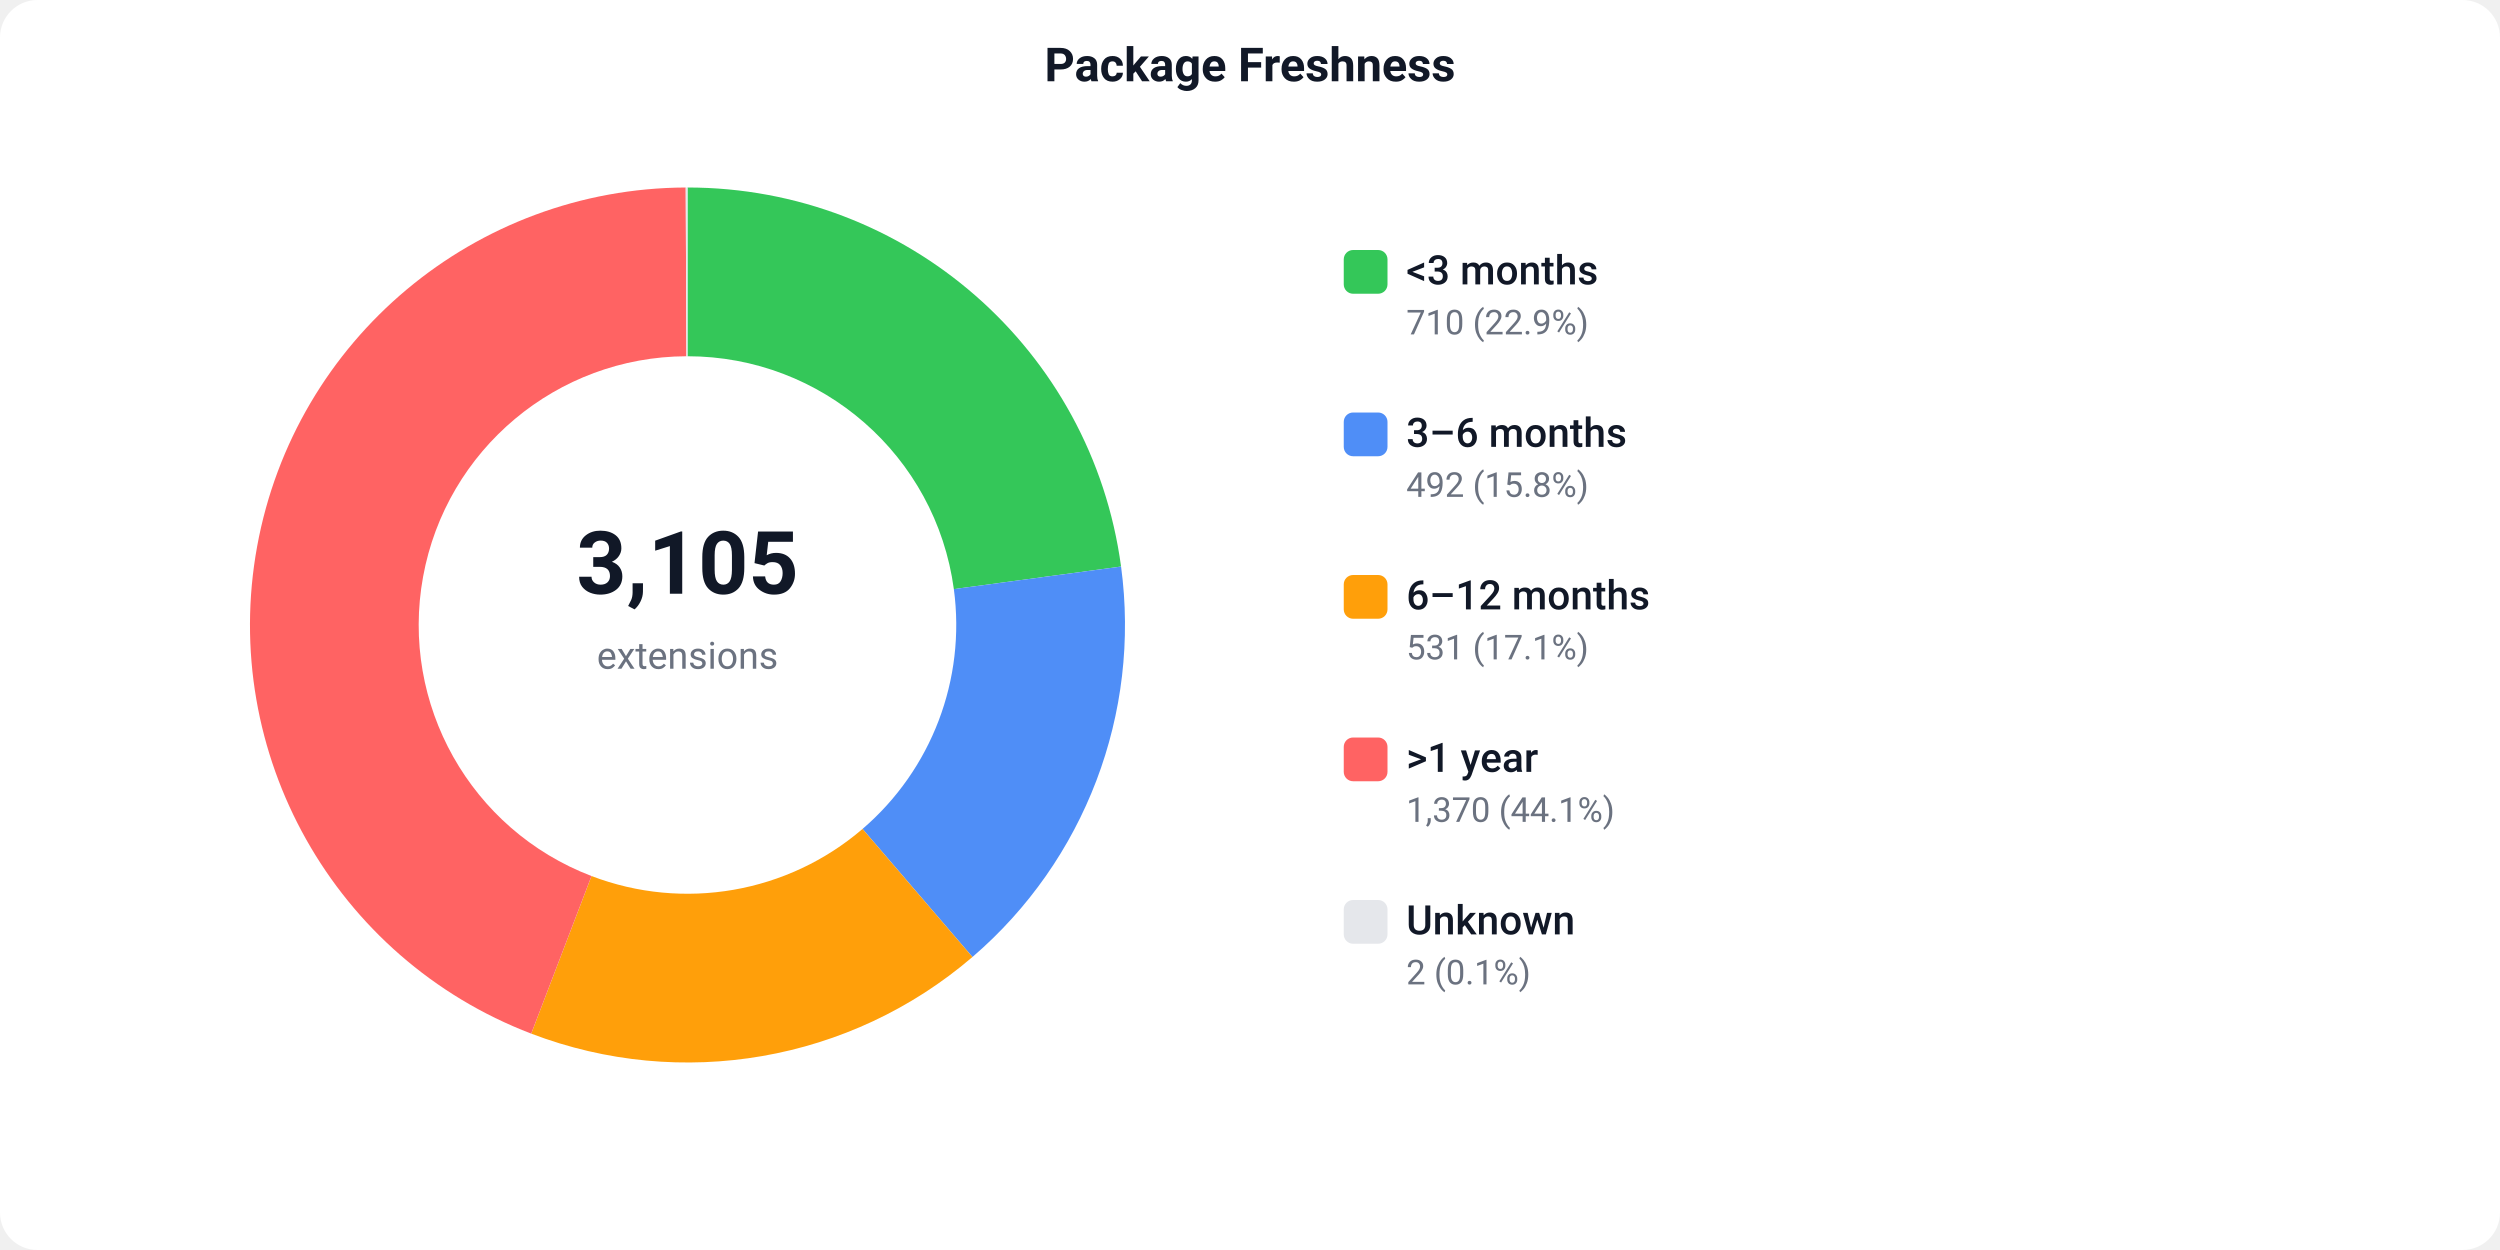
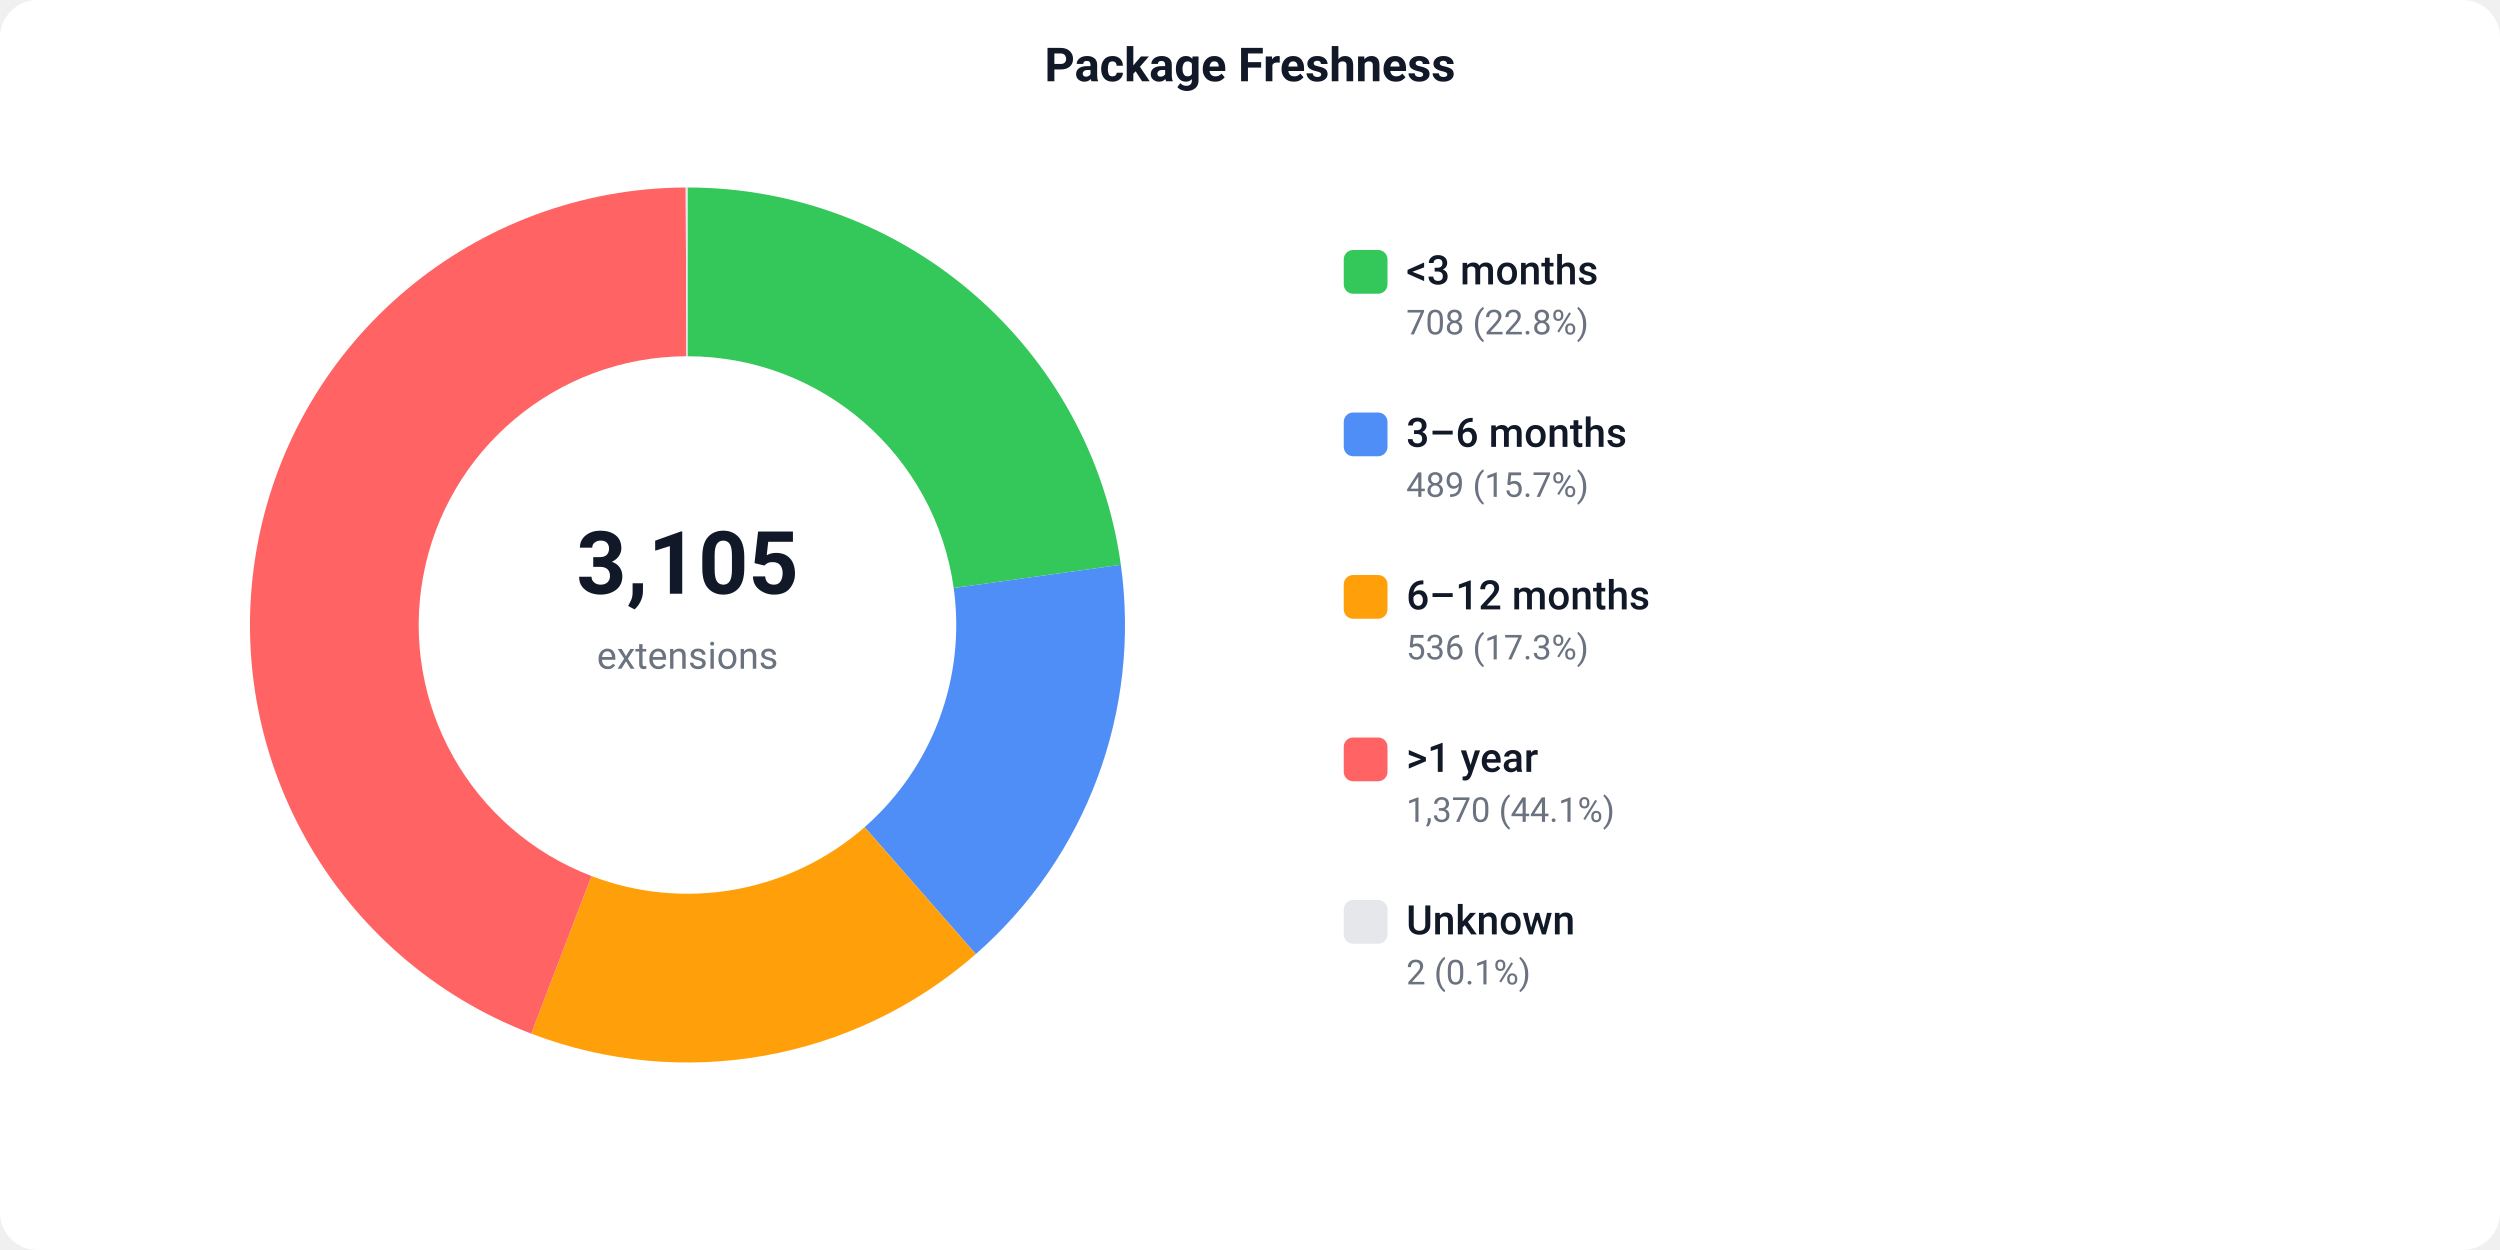
<svg xmlns="http://www.w3.org/2000/svg" width="800" height="400" viewBox="0 0 800 400">
  <defs>
    <style>text { font-family: -apple-system, BlinkMacSystemFont, 'Segoe UI', Roboto, sans-serif; }</style>
  </defs>
  <rect width="800" height="400" fill="#ffffff" rx="12" />
  <text x="400" y="26" text-anchor="middle" font-size="15" font-weight="600" fill="#111827">Package Freshness</text>
-   <path d="M 220.00 60.00 A 140 140 0 0 1 358.74 181.29 L 305.23 188.51 A 86 86 0 0 0 220.00 114.00 Z" fill="#34C759" />
-   <path d="M 358.74 181.29 A 140 140 0 0 1 311.18 306.24 L 276.01 265.26 A 86 86 0 0 0 305.23 188.51 Z" fill="#4F8EF7" />
-   <path d="M 311.18 306.24 A 140 140 0 0 1 169.99 330.76 L 189.28 280.33 A 86 86 0 0 0 276.01 265.26 Z" fill="#FF9F0A" />
+   <path d="M 220.00 60.00 A 140 140 0 0 1 358.67 180.73 L 305.18 188.16 A 86 86 0 0 0 220.00 114.00 Z" fill="#34C759" />
+   <path d="M 358.67 180.73 A 140 140 0 0 1 312.25 305.31 L 276.67 264.69 A 86 86 0 0 0 305.18 188.16 Z" fill="#4F8EF7" />
+   <path d="M 312.25 305.31 A 140 140 0 0 1 169.99 330.76 L 189.28 280.33 A 86 86 0 0 0 276.67 264.69 Z" fill="#FF9F0A" />
  <path d="M 169.99 330.76 A 140 140 0 0 1 219.43 60.00 L 219.65 114.00 A 86 86 0 0 0 189.28 280.33 Z" fill="#FF6363" />
  <path d="M 219.43 60.00 A 140 140 0 0 1 220.00 60.00 L 220.00 114.00 A 86 86 0 0 0 219.65 114.00 Z" fill="#e5e7eb" />
  <text x="220" y="190" text-anchor="middle" font-size="28" font-weight="700" fill="#111827">3,105</text>
  <text x="220" y="214" text-anchor="middle" font-size="12" fill="#6b7280">extensions</text>
  <rect x="430" y="80" width="14" height="14" fill="#34C759" rx="3" />
  <text x="450" y="91" font-size="13" font-weight="500" fill="#111827">&lt;3 months</text>
-   <text x="450" y="107" font-size="11" fill="#6b7280">710 (22.9%)</text>
+   <text x="450" y="107" font-size="11" fill="#6b7280">708 (22.8%)</text>
  <rect x="430" y="132" width="14" height="14" fill="#4F8EF7" rx="3" />
  <text x="450" y="143" font-size="13" font-weight="500" fill="#111827">3–6 months</text>
-   <text x="450" y="159" font-size="11" fill="#6b7280">492 (15.8%)</text>
+   <text x="450" y="159" font-size="11" fill="#6b7280">489 (15.7%)</text>
  <rect x="430" y="184" width="14" height="14" fill="#FF9F0A" rx="3" />
  <text x="450" y="195" font-size="13" font-weight="500" fill="#111827">6–12 months</text>
-   <text x="450" y="211" font-size="11" fill="#6b7280">531 (17.1%)</text>
+   <text x="450" y="211" font-size="11" fill="#6b7280">536 (17.3%)</text>
  <rect x="430" y="236" width="14" height="14" fill="#FF6363" rx="3" />
  <text x="450" y="247" font-size="13" font-weight="500" fill="#111827">&gt;1 year</text>
  <text x="450" y="263" font-size="11" fill="#6b7280">1,370 (44.1%)</text>
  <rect x="430" y="288" width="14" height="14" fill="#e5e7eb" rx="3" />
  <text x="450" y="299" font-size="13" font-weight="500" fill="#111827">Unknown</text>
  <text x="450" y="315" font-size="11" fill="#6b7280">2 (0.1%)</text>
</svg>
